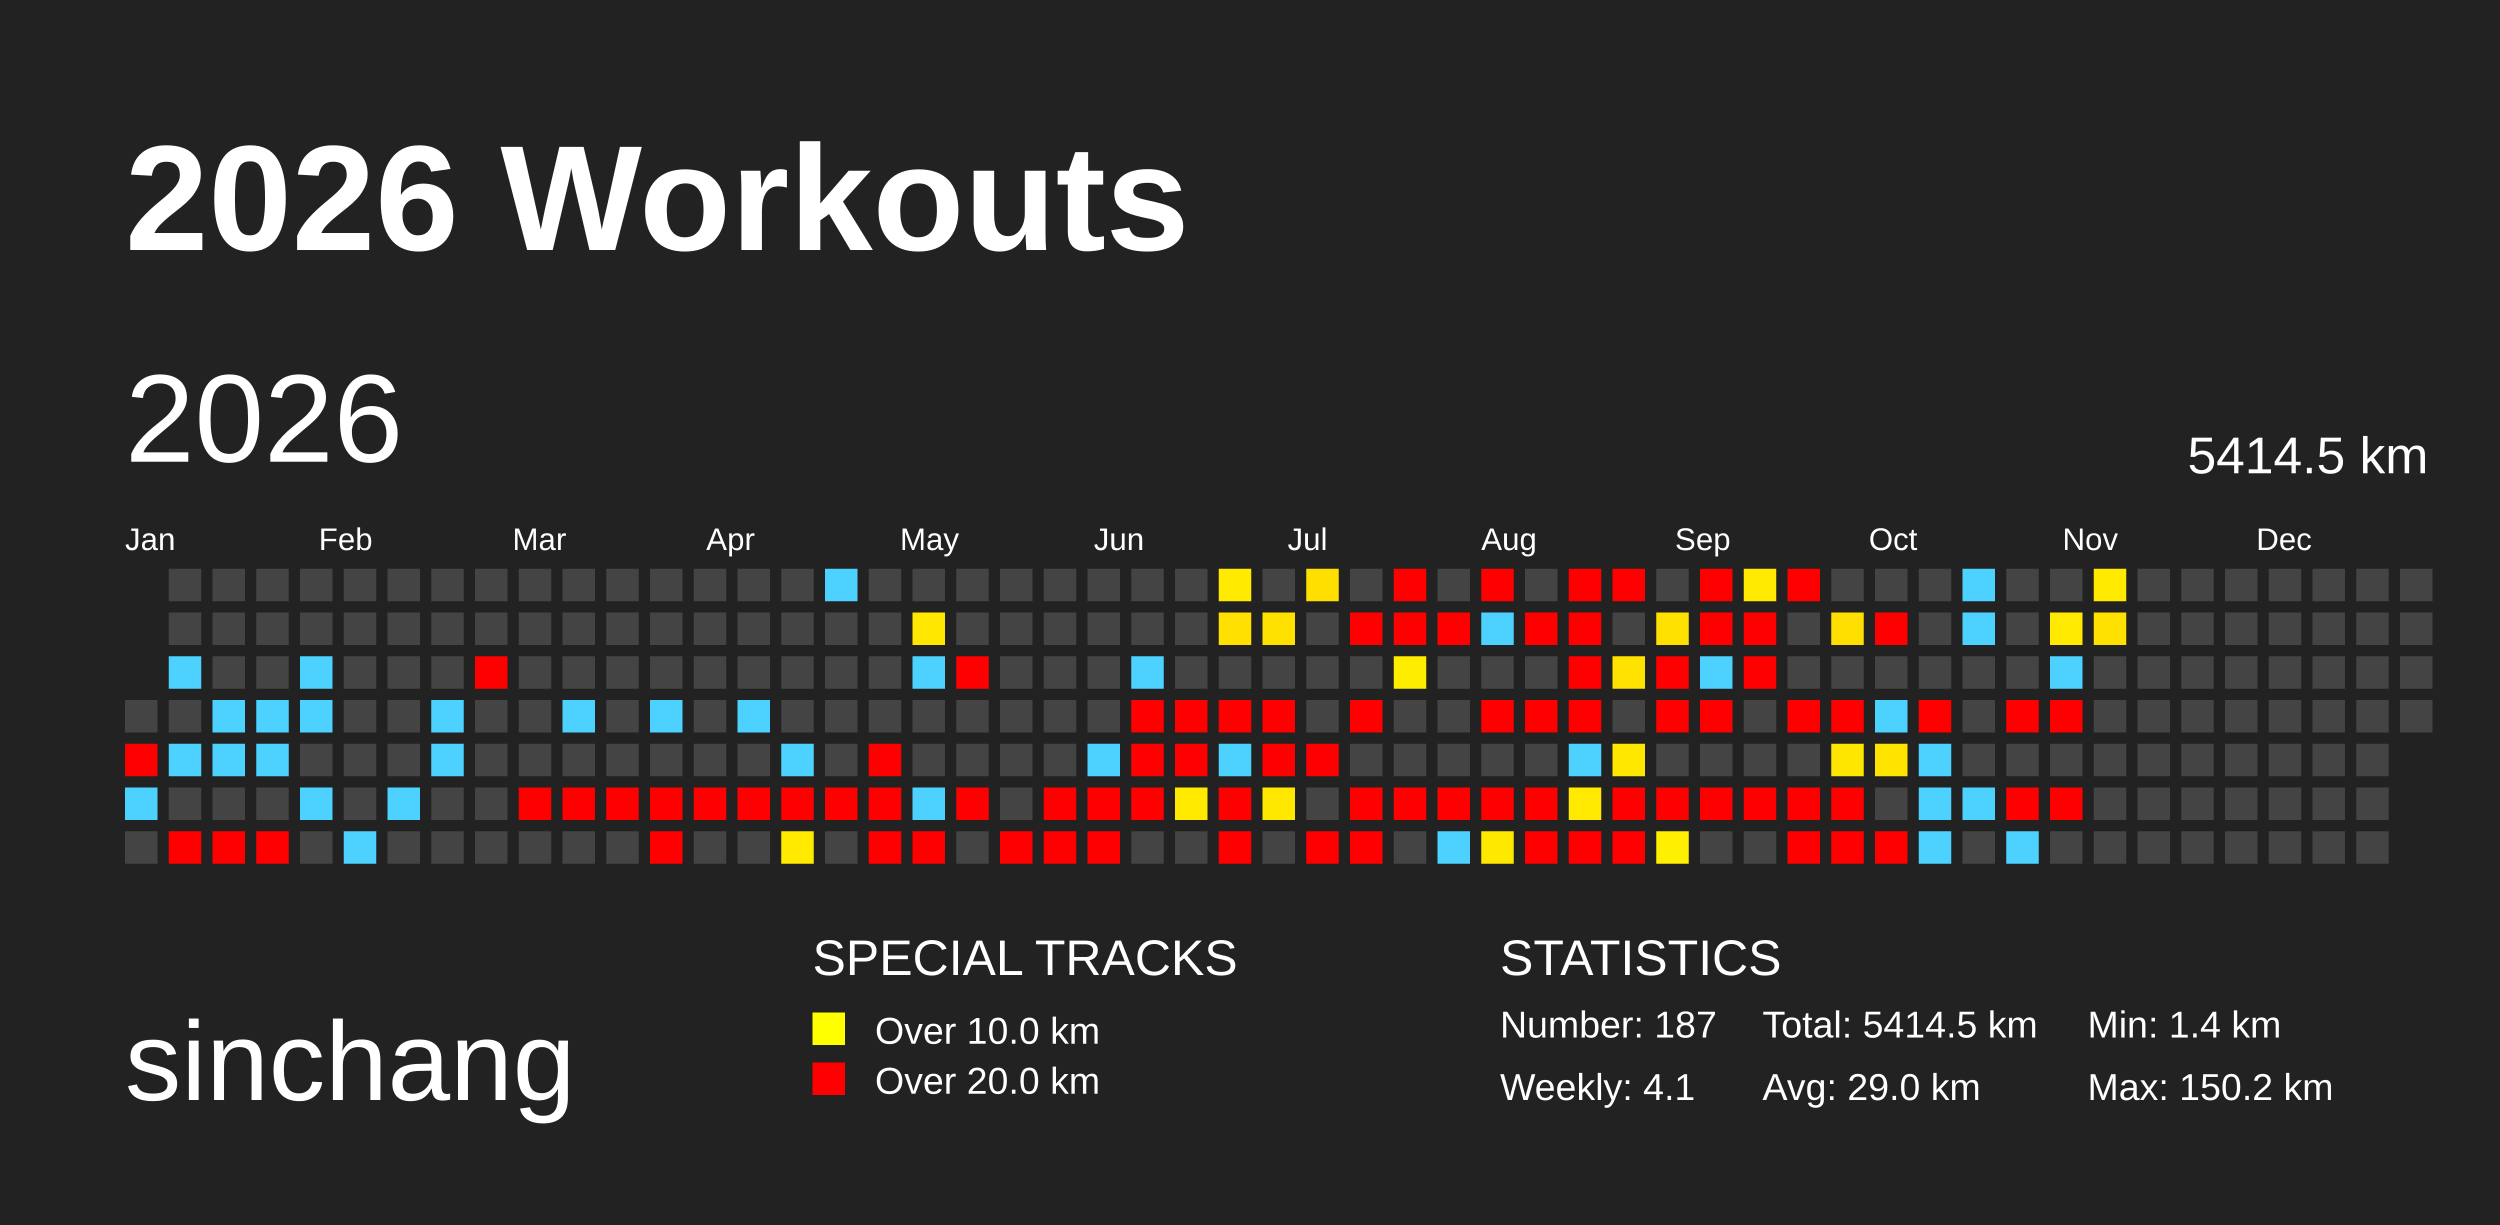
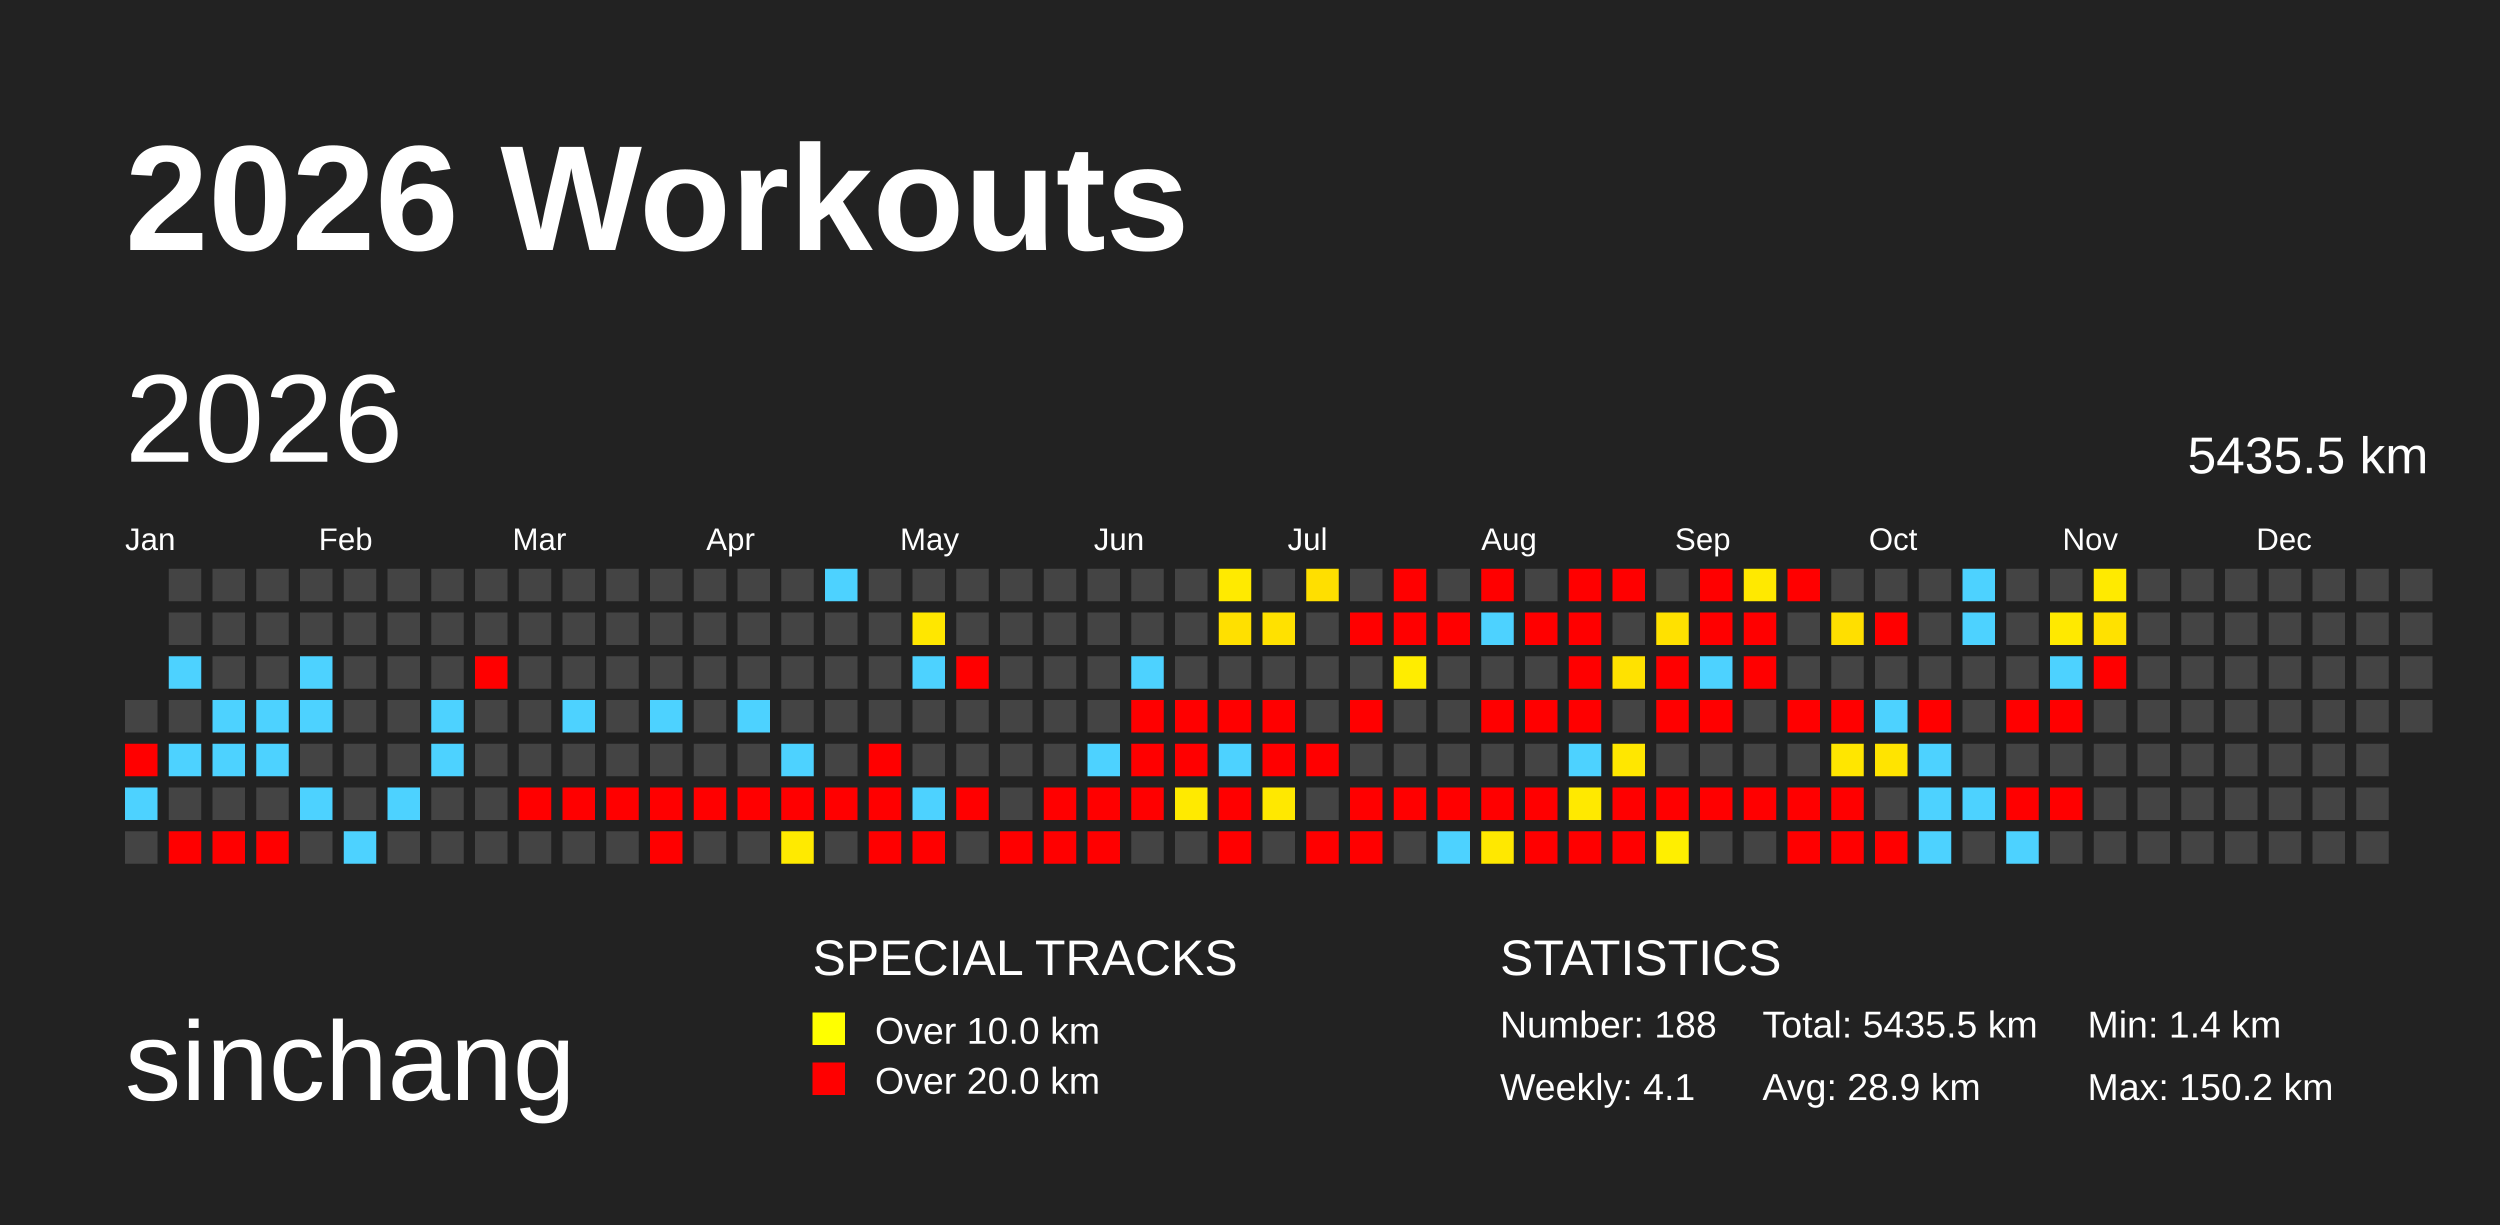
<svg xmlns="http://www.w3.org/2000/svg" baseProfile="full" height="98mm" version="1.1" viewBox="0,0,200,98" width="200mm">
  <defs>
    <pattern height="2" id="indoor-stripe" patternUnits="userSpaceOnUse" width="2">
      <line stroke="white" stroke-opacity="0.45" stroke-width="0.5" x1="0" x2="2" y1="2" y2="0" />
    </pattern>
  </defs>
  <rect fill="#222222" height="98" width="200" x="0" y="0" />
  <text fill="#FFFFFF" style="font-size:12px; font-family:Arial; font-weight:bold;" x="10" y="20">2026 Workouts</text>
  <text fill="#FFFFFF" style="font-size:9px; font-family:Arial" x="10" y="88">sinchang</text>
  <text fill="#FFFFFF" style="font-size:4px; font-family:Arial" x="65" y="78">SPECIAL TRACKS</text>
  <rect fill="yellow" height="2.6" width="2.6" x="65" y="81" />
  <text fill="#FFFFFF" style="font-size:3px; font-family:Arial" x="70" y="83.5">Over 10.0 km</text>
  <rect fill="red" height="2.6" width="2.6" x="65" y="85" />
  <text fill="#FFFFFF" style="font-size:3px; font-family:Arial" x="70" y="87.5">Over 20.0 km</text>
  <text fill="#FFFFFF" style="font-size:4px; font-family:Arial" x="120" y="78">STATISTICS</text>
-   <text fill="#FFFFFF" style="font-size:3px; font-family:Arial" x="120" y="83">Number: 187</text>
+   <text fill="#FFFFFF" style="font-size:3px; font-family:Arial" x="120" y="83">Number: 188</text>
  <text fill="#FFFFFF" style="font-size:3px; font-family:Arial" x="120" y="88">Weekly: 4.1</text>
-   <text fill="#FFFFFF" style="font-size:3px; font-family:Arial" x="141" y="83">Total: 5414.5 km</text>
-   <text fill="#FFFFFF" style="font-size:3px; font-family:Arial" x="141" y="88">Avg: 29.0 km</text>
+   <text fill="#FFFFFF" style="font-size:3px; font-family:Arial" x="141" y="83">Total: 5435.5 km</text>
+   <text fill="#FFFFFF" style="font-size:3px; font-family:Arial" x="141" y="88">Avg: 28.9 km</text>
  <text fill="#FFFFFF" style="font-size:3px; font-family:Arial" x="167" y="83">Min: 1.4 km</text>
  <text fill="#FFFFFF" style="font-size:3px; font-family:Arial" x="167" y="88">Max: 150.2 km</text>
  <text dominant-baseline="hanging" fill="#FFFFFF" style="font-size:10.0px; font-family:Arial;" x="10" y="30">2026</text>
-   <text dominant-baseline="hanging" fill="#FFFFFF" style="font-size:4.125px; font-family:Arial;" x="175" y="35">5414.5 km</text>
+   <text dominant-baseline="hanging" fill="#FFFFFF" style="font-size:4.125px; font-family:Arial;" x="175" y="35">5435.5 km</text>
  <text fill="#FFFFFF" style="font-size:2.5px; font-family:Arial" x="10.0" y="44">Jan</text>
  <text fill="#FFFFFF" style="font-size:2.5px; font-family:Arial" x="25.5" y="44">Feb</text>
  <text fill="#FFFFFF" style="font-size:2.5px; font-family:Arial" x="41.0" y="44">Mar</text>
  <text fill="#FFFFFF" style="font-size:2.5px; font-family:Arial" x="56.5" y="44">Apr</text>
  <text fill="#FFFFFF" style="font-size:2.5px; font-family:Arial" x="72.0" y="44">May</text>
  <text fill="#FFFFFF" style="font-size:2.5px; font-family:Arial" x="87.5" y="44">Jun</text>
  <text fill="#FFFFFF" style="font-size:2.5px; font-family:Arial" x="103.0" y="44">Jul</text>
  <text fill="#FFFFFF" style="font-size:2.5px; font-family:Arial" x="118.5" y="44">Aug</text>
  <text fill="#FFFFFF" style="font-size:2.5px; font-family:Arial" x="134.0" y="44">Sep</text>
  <text fill="#FFFFFF" style="font-size:2.5px; font-family:Arial" x="149.5" y="44">Oct</text>
  <text fill="#FFFFFF" style="font-size:2.5px; font-family:Arial" x="165.0" y="44">Nov</text>
  <text fill="#FFFFFF" style="font-size:2.5px; font-family:Arial" x="180.5" y="44">Dec</text>
  <rect fill="#444444" height="2.6" width="2.6" x="10.0" y="56.0" />
  <rect fill="red" height="2.6" width="2.6" x="10.0" y="59.5" />
  <rect fill="#4dd2ff" height="2.6" width="2.6" x="10.0" y="63.0" />
  <rect fill="#444444" height="2.6" width="2.6" x="10.0" y="66.5" />
  <rect fill="#444444" height="2.6" width="2.6" x="13.5" y="45.5" />
  <rect fill="#444444" height="2.6" width="2.6" x="13.5" y="49.0" />
  <rect fill="#4dd2ff" height="2.6" width="2.6" x="13.5" y="52.5" />
  <rect fill="#444444" height="2.6" width="2.6" x="13.5" y="56.0" />
  <rect fill="#4dd2ff" height="2.6" width="2.6" x="13.5" y="59.5" />
  <rect fill="#444444" height="2.6" width="2.6" x="13.5" y="63.0" />
  <rect fill="red" height="2.6" width="2.6" x="13.5" y="66.5" />
  <rect fill="#444444" height="2.6" width="2.6" x="17.0" y="45.5" />
  <rect fill="#444444" height="2.6" width="2.6" x="17.0" y="49.0" />
  <rect fill="#444444" height="2.6" width="2.6" x="17.0" y="52.5" />
  <rect fill="#4dd2ff" height="2.6" width="2.6" x="17.0" y="56.0" />
  <rect fill="#4dd2ff" height="2.6" width="2.6" x="17.0" y="59.5" />
  <rect fill="#444444" height="2.6" width="2.6" x="17.0" y="63.0" />
  <rect fill="red" height="2.6" width="2.6" x="17.0" y="66.5" />
  <rect fill="#444444" height="2.6" width="2.6" x="20.5" y="45.5" />
  <rect fill="#444444" height="2.6" width="2.6" x="20.5" y="49.0" />
  <rect fill="#444444" height="2.6" width="2.6" x="20.5" y="52.5" />
  <rect fill="#4dd2ff" height="2.6" width="2.6" x="20.5" y="56.0" />
  <rect fill="#4dd2ff" height="2.6" width="2.6" x="20.5" y="59.5" />
  <rect fill="#444444" height="2.6" width="2.6" x="20.5" y="63.0" />
  <rect fill="red" height="2.6" width="2.6" x="20.5" y="66.5" />
  <rect fill="#444444" height="2.6" width="2.6" x="24.0" y="45.5" />
  <rect fill="#444444" height="2.6" width="2.6" x="24.0" y="49.0" />
  <rect fill="#4dd2ff" height="2.6" width="2.6" x="24.0" y="52.5" />
  <rect fill="#4dd2ff" height="2.6" width="2.6" x="24.0" y="56.0" />
  <rect fill="#444444" height="2.6" width="2.6" x="24.0" y="59.5" />
  <rect fill="#4dd2ff" height="2.6" width="2.6" x="24.0" y="63.0" />
  <rect fill="#444444" height="2.6" width="2.6" x="24.0" y="66.5" />
  <rect fill="#444444" height="2.6" width="2.6" x="27.5" y="45.5" />
  <rect fill="#444444" height="2.6" width="2.6" x="27.5" y="49.0" />
  <rect fill="#444444" height="2.6" width="2.6" x="27.5" y="52.5" />
  <rect fill="#444444" height="2.6" width="2.6" x="27.5" y="56.0" />
  <rect fill="#444444" height="2.6" width="2.6" x="27.5" y="59.5" />
  <rect fill="#444444" height="2.6" width="2.6" x="27.5" y="63.0" />
  <rect fill="#4dd2ff" height="2.6" width="2.6" x="27.5" y="66.5" />
  <rect fill="#444444" height="2.6" width="2.6" x="31.0" y="45.5" />
  <rect fill="#444444" height="2.6" width="2.6" x="31.0" y="49.0" />
  <rect fill="#444444" height="2.6" width="2.6" x="31.0" y="52.5" />
  <rect fill="#444444" height="2.6" width="2.6" x="31.0" y="56.0" />
  <rect fill="#444444" height="2.6" width="2.6" x="31.0" y="59.5" />
  <rect fill="#4dd2ff" height="2.6" width="2.6" x="31.0" y="63.0" />
  <rect fill="#444444" height="2.6" width="2.6" x="31.0" y="66.5" />
  <rect fill="#444444" height="2.6" width="2.6" x="34.5" y="45.5" />
  <rect fill="#444444" height="2.6" width="2.6" x="34.5" y="49.0" />
  <rect fill="#444444" height="2.6" width="2.6" x="34.5" y="52.5" />
  <rect fill="#4dd2ff" height="2.6" width="2.6" x="34.5" y="56.0" />
  <rect fill="#4dd2ff" height="2.6" width="2.6" x="34.5" y="59.5" />
  <rect fill="#444444" height="2.6" width="2.6" x="34.5" y="63.0" />
  <rect fill="#444444" height="2.6" width="2.6" x="34.5" y="66.5" />
  <rect fill="#444444" height="2.6" width="2.6" x="38.0" y="45.5" />
  <rect fill="#444444" height="2.6" width="2.6" x="38.0" y="49.0" />
  <rect fill="red" height="2.6" width="2.6" x="38.0" y="52.5" />
  <rect fill="#444444" height="2.6" width="2.6" x="38.0" y="56.0" />
  <rect fill="#444444" height="2.6" width="2.6" x="38.0" y="59.5" />
  <rect fill="#444444" height="2.6" width="2.6" x="38.0" y="63.0" />
  <rect fill="#444444" height="2.6" width="2.6" x="38.0" y="66.5" />
  <rect fill="#444444" height="2.6" width="2.6" x="41.5" y="45.5" />
  <rect fill="#444444" height="2.6" width="2.6" x="41.5" y="49.0" />
  <rect fill="#444444" height="2.6" width="2.6" x="41.5" y="52.5" />
  <rect fill="#444444" height="2.6" width="2.6" x="41.5" y="56.0" />
  <rect fill="#444444" height="2.6" width="2.6" x="41.5" y="59.5" />
  <rect fill="red" height="2.6" width="2.6" x="41.5" y="63.0" />
  <rect fill="#444444" height="2.6" width="2.6" x="41.5" y="66.5" />
  <rect fill="#444444" height="2.6" width="2.6" x="45.0" y="45.5" />
  <rect fill="#444444" height="2.6" width="2.6" x="45.0" y="49.0" />
  <rect fill="#444444" height="2.6" width="2.6" x="45.0" y="52.5" />
  <rect fill="#4dd2ff" height="2.6" width="2.6" x="45.0" y="56.0" />
  <rect fill="#444444" height="2.6" width="2.6" x="45.0" y="59.5" />
  <rect fill="red" height="2.6" width="2.6" x="45.0" y="63.0" />
  <rect fill="#444444" height="2.6" width="2.6" x="45.0" y="66.5" />
  <rect fill="#444444" height="2.6" width="2.6" x="48.5" y="45.5" />
  <rect fill="#444444" height="2.6" width="2.6" x="48.5" y="49.0" />
  <rect fill="#444444" height="2.6" width="2.6" x="48.5" y="52.5" />
  <rect fill="#444444" height="2.6" width="2.6" x="48.5" y="56.0" />
  <rect fill="#444444" height="2.6" width="2.6" x="48.5" y="59.5" />
  <rect fill="red" height="2.6" width="2.6" x="48.5" y="63.0" />
  <rect fill="#444444" height="2.6" width="2.6" x="48.5" y="66.5" />
  <rect fill="#444444" height="2.6" width="2.6" x="52.0" y="45.5" />
  <rect fill="#444444" height="2.6" width="2.6" x="52.0" y="49.0" />
  <rect fill="#444444" height="2.6" width="2.6" x="52.0" y="52.5" />
  <rect fill="#4dd2ff" height="2.6" width="2.6" x="52.0" y="56.0" />
  <rect fill="#444444" height="2.6" width="2.6" x="52.0" y="59.5" />
  <rect fill="red" height="2.6" width="2.6" x="52.0" y="63.0" />
  <rect fill="red" height="2.6" width="2.6" x="52.0" y="66.5" />
  <rect fill="#444444" height="2.6" width="2.6" x="55.5" y="45.5" />
  <rect fill="#444444" height="2.6" width="2.6" x="55.5" y="49.0" />
  <rect fill="#444444" height="2.6" width="2.6" x="55.5" y="52.5" />
  <rect fill="#444444" height="2.6" width="2.6" x="55.5" y="56.0" />
  <rect fill="#444444" height="2.6" width="2.6" x="55.5" y="59.5" />
  <rect fill="red" height="2.6" width="2.6" x="55.5" y="63.0" />
  <rect fill="#444444" height="2.6" width="2.6" x="55.5" y="66.5" />
  <rect fill="#444444" height="2.6" width="2.6" x="59.0" y="45.5" />
  <rect fill="#444444" height="2.6" width="2.6" x="59.0" y="49.0" />
  <rect fill="#444444" height="2.6" width="2.6" x="59.0" y="52.5" />
  <rect fill="#4dd2ff" height="2.6" width="2.6" x="59.0" y="56.0" />
  <rect fill="#444444" height="2.6" width="2.6" x="59.0" y="59.5" />
  <rect fill="red" height="2.6" width="2.6" x="59.0" y="63.0" />
  <rect fill="#444444" height="2.6" width="2.6" x="59.0" y="66.5" />
  <rect fill="#444444" height="2.6" width="2.6" x="62.5" y="45.5" />
  <rect fill="#444444" height="2.6" width="2.6" x="62.5" y="49.0" />
  <rect fill="#444444" height="2.6" width="2.6" x="62.5" y="52.5" />
  <rect fill="#444444" height="2.6" width="2.6" x="62.5" y="56.0" />
  <rect fill="#4dd2ff" height="2.6" width="2.6" x="62.5" y="59.5" />
  <rect fill="red" height="2.6" width="2.6" x="62.5" y="63.0" />
  <rect fill="#ffea00" height="2.6" width="2.6" x="62.5" y="66.5" />
  <rect fill="#4dd2ff" height="2.6" width="2.6" x="66.0" y="45.5" />
  <rect fill="#444444" height="2.6" width="2.6" x="66.0" y="49.0" />
  <rect fill="#444444" height="2.6" width="2.6" x="66.0" y="52.5" />
  <rect fill="#444444" height="2.6" width="2.6" x="66.0" y="56.0" />
  <rect fill="#444444" height="2.6" width="2.6" x="66.0" y="59.5" />
  <rect fill="red" height="2.6" width="2.6" x="66.0" y="63.0" />
  <rect fill="#444444" height="2.6" width="2.6" x="66.0" y="66.5" />
  <rect fill="#444444" height="2.6" width="2.6" x="69.5" y="45.5" />
  <rect fill="#444444" height="2.6" width="2.6" x="69.5" y="49.0" />
  <rect fill="#444444" height="2.6" width="2.6" x="69.5" y="52.5" />
  <rect fill="#444444" height="2.6" width="2.6" x="69.5" y="56.0" />
  <rect fill="red" height="2.6" width="2.6" x="69.5" y="59.5" />
  <rect fill="red" height="2.6" width="2.6" x="69.5" y="63.0" />
  <rect fill="red" height="2.6" width="2.6" x="69.5" y="66.5" />
  <rect fill="#444444" height="2.6" width="2.6" x="73.0" y="45.5" />
  <rect fill="#ffe700" height="2.6" width="2.6" x="73.0" y="49.0" />
  <rect fill="#4dd2ff" height="2.6" width="2.6" x="73.0" y="52.5" />
  <rect fill="#444444" height="2.6" width="2.6" x="73.0" y="56.0" />
  <rect fill="#444444" height="2.6" width="2.6" x="73.0" y="59.5" />
  <rect fill="#4dd2ff" height="2.6" width="2.6" x="73.0" y="63.0" />
  <rect fill="red" height="2.6" width="2.6" x="73.0" y="66.5" />
  <rect fill="#444444" height="2.6" width="2.6" x="76.5" y="45.5" />
  <rect fill="#444444" height="2.6" width="2.6" x="76.5" y="49.0" />
  <rect fill="red" height="2.6" width="2.6" x="76.5" y="52.5" />
  <rect fill="#444444" height="2.6" width="2.6" x="76.5" y="56.0" />
  <rect fill="#444444" height="2.6" width="2.6" x="76.5" y="59.5" />
  <rect fill="red" height="2.6" width="2.6" x="76.5" y="63.0" />
  <rect fill="#444444" height="2.6" width="2.6" x="76.5" y="66.5" />
  <rect fill="#444444" height="2.6" width="2.6" x="80.0" y="45.5" />
  <rect fill="#444444" height="2.6" width="2.6" x="80.0" y="49.0" />
  <rect fill="#444444" height="2.6" width="2.6" x="80.0" y="52.5" />
  <rect fill="#444444" height="2.6" width="2.6" x="80.0" y="56.0" />
  <rect fill="#444444" height="2.6" width="2.6" x="80.0" y="59.5" />
  <rect fill="#444444" height="2.6" width="2.6" x="80.0" y="63.0" />
  <rect fill="red" height="2.6" width="2.6" x="80.0" y="66.5" />
  <rect fill="#444444" height="2.6" width="2.6" x="83.5" y="45.5" />
  <rect fill="#444444" height="2.6" width="2.6" x="83.5" y="49.0" />
  <rect fill="#444444" height="2.6" width="2.6" x="83.5" y="52.5" />
  <rect fill="#444444" height="2.6" width="2.6" x="83.5" y="56.0" />
  <rect fill="#444444" height="2.6" width="2.6" x="83.5" y="59.5" />
  <rect fill="red" height="2.6" width="2.6" x="83.5" y="63.0" />
  <rect fill="red" height="2.6" width="2.6" x="83.5" y="66.5" />
  <rect fill="#444444" height="2.6" width="2.6" x="87.0" y="45.5" />
  <rect fill="#444444" height="2.6" width="2.6" x="87.0" y="49.0" />
  <rect fill="#444444" height="2.6" width="2.6" x="87.0" y="52.5" />
  <rect fill="#444444" height="2.6" width="2.6" x="87.0" y="56.0" />
  <rect fill="#4dd2ff" height="2.6" width="2.6" x="87.0" y="59.5" />
  <rect fill="red" height="2.6" width="2.6" x="87.0" y="63.0" />
  <rect fill="red" height="2.6" width="2.6" x="87.0" y="66.5" />
  <rect fill="#444444" height="2.6" width="2.6" x="90.5" y="45.5" />
  <rect fill="#444444" height="2.6" width="2.6" x="90.5" y="49.0" />
  <rect fill="#4dd2ff" height="2.6" width="2.6" x="90.5" y="52.5" />
  <rect fill="red" height="2.6" width="2.6" x="90.5" y="56.0" />
  <rect fill="red" height="2.6" width="2.6" x="90.5" y="59.5" />
  <rect fill="red" height="2.6" width="2.6" x="90.5" y="63.0" />
  <rect fill="#444444" height="2.6" width="2.6" x="90.5" y="66.5" />
  <rect fill="#444444" height="2.6" width="2.6" x="94.0" y="45.5" />
  <rect fill="#444444" height="2.6" width="2.6" x="94.0" y="49.0" />
  <rect fill="#444444" height="2.6" width="2.6" x="94.0" y="52.5" />
  <rect fill="red" height="2.6" width="2.6" x="94.0" y="56.0" />
  <rect fill="red" height="2.6" width="2.6" x="94.0" y="59.5" />
  <rect fill="#ffea00" height="2.6" width="2.6" x="94.0" y="63.0" />
  <rect fill="#444444" height="2.6" width="2.6" x="94.0" y="66.5" />
  <rect fill="#ffea00" height="2.6" width="2.6" x="97.5" y="45.5" />
  <rect fill="#ffe000" height="2.6" width="2.6" x="97.5" y="49.0" />
  <rect fill="#444444" height="2.6" width="2.6" x="97.5" y="52.5" />
  <rect fill="red" height="2.6" width="2.6" x="97.5" y="56.0" />
  <rect fill="#4dd2ff" height="2.6" width="2.6" x="97.5" y="59.5" />
  <rect fill="red" height="2.6" width="2.6" x="97.5" y="63.0" />
  <rect fill="red" height="2.6" width="2.6" x="97.5" y="66.5" />
  <rect fill="#444444" height="2.6" width="2.6" x="101.0" y="45.5" />
  <rect fill="#ffe100" height="2.6" width="2.6" x="101.0" y="49.0" />
  <rect fill="#444444" height="2.6" width="2.6" x="101.0" y="52.5" />
  <rect fill="red" height="2.6" width="2.6" x="101.0" y="56.0" />
  <rect fill="red" height="2.6" width="2.6" x="101.0" y="59.5" />
  <rect fill="#ffe800" height="2.6" width="2.6" x="101.0" y="63.0" />
  <rect fill="#444444" height="2.6" width="2.6" x="101.0" y="66.5" />
  <rect fill="#ffdf00" height="2.6" width="2.6" x="104.5" y="45.5" />
  <rect fill="#444444" height="2.6" width="2.6" x="104.5" y="49.0" />
  <rect fill="#444444" height="2.6" width="2.6" x="104.5" y="52.5" />
  <rect fill="#444444" height="2.6" width="2.6" x="104.5" y="56.0" />
  <rect fill="red" height="2.6" width="2.6" x="104.5" y="59.5" />
  <rect fill="#444444" height="2.6" width="2.6" x="104.5" y="63.0" />
  <rect fill="red" height="2.6" width="2.6" x="104.5" y="66.5" />
  <rect fill="#444444" height="2.6" width="2.6" x="108.0" y="45.5" />
  <rect fill="red" height="2.6" width="2.6" x="108.0" y="49.0" />
  <rect fill="#444444" height="2.6" width="2.6" x="108.0" y="52.5" />
  <rect fill="red" height="2.6" width="2.6" x="108.0" y="56.0" />
  <rect fill="#444444" height="2.6" width="2.6" x="108.0" y="59.5" />
  <rect fill="red" height="2.6" width="2.6" x="108.0" y="63.0" />
  <rect fill="red" height="2.6" width="2.6" x="108.0" y="66.5" />
  <rect fill="red" height="2.6" width="2.6" x="111.5" y="45.5" />
  <rect fill="red" height="2.6" width="2.6" x="111.5" y="49.0" />
  <rect fill="#ffed00" height="2.6" width="2.6" x="111.5" y="52.5" />
  <rect fill="#444444" height="2.6" width="2.6" x="111.5" y="56.0" />
  <rect fill="#444444" height="2.6" width="2.6" x="111.5" y="59.5" />
  <rect fill="red" height="2.6" width="2.6" x="111.5" y="63.0" />
  <rect fill="#444444" height="2.6" width="2.6" x="111.5" y="66.5" />
  <rect fill="#444444" height="2.6" width="2.6" x="115.0" y="45.5" />
  <rect fill="red" height="2.6" width="2.6" x="115.0" y="49.0" />
  <rect fill="#444444" height="2.6" width="2.6" x="115.0" y="52.5" />
  <rect fill="#444444" height="2.6" width="2.6" x="115.0" y="56.0" />
  <rect fill="#444444" height="2.6" width="2.6" x="115.0" y="59.5" />
  <rect fill="red" height="2.6" width="2.6" x="115.0" y="63.0" />
  <rect fill="#4dd2ff" height="2.6" width="2.6" x="115.0" y="66.5" />
  <rect fill="red" height="2.6" width="2.6" x="118.5" y="45.5" />
  <rect fill="#4dd2ff" height="2.6" width="2.6" x="118.5" y="49.0" />
  <rect fill="#444444" height="2.6" width="2.6" x="118.5" y="52.5" />
  <rect fill="red" height="2.6" width="2.6" x="118.5" y="56.0" />
  <rect fill="#444444" height="2.6" width="2.6" x="118.5" y="59.5" />
  <rect fill="red" height="2.6" width="2.6" x="118.5" y="63.0" />
  <rect fill="#ffe800" height="2.6" width="2.6" x="118.5" y="66.5" />
  <rect fill="#444444" height="2.6" width="2.6" x="122.0" y="45.5" />
  <rect fill="red" height="2.6" width="2.6" x="122.0" y="49.0" />
  <rect fill="#444444" height="2.6" width="2.6" x="122.0" y="52.5" />
  <rect fill="red" height="2.6" width="2.6" x="122.0" y="56.0" />
  <rect fill="#444444" height="2.6" width="2.6" x="122.0" y="59.5" />
  <rect fill="red" height="2.6" width="2.6" x="122.0" y="63.0" />
  <rect fill="red" height="2.6" width="2.6" x="122.0" y="66.5" />
  <rect fill="red" height="2.6" width="2.6" x="125.5" y="45.5" />
  <rect fill="red" height="2.6" width="2.6" x="125.5" y="49.0" />
  <rect fill="red" height="2.6" width="2.6" x="125.5" y="52.5" />
  <rect fill="red" height="2.6" width="2.6" x="125.5" y="56.0" />
  <rect fill="#4dd2ff" height="2.6" width="2.6" x="125.5" y="59.5" />
  <rect fill="#ffe900" height="2.6" width="2.6" x="125.5" y="63.0" />
  <rect fill="red" height="2.6" width="2.6" x="125.5" y="66.5" />
  <rect fill="red" height="2.6" width="2.6" x="129.0" y="45.5" />
  <rect fill="#444444" height="2.6" width="2.6" x="129.0" y="49.0" />
  <rect fill="#ffe200" height="2.6" width="2.6" x="129.0" y="52.5" />
  <rect fill="#444444" height="2.6" width="2.6" x="129.0" y="56.0" />
  <rect fill="#ffe700" height="2.6" width="2.6" x="129.0" y="59.5" />
  <rect fill="red" height="2.6" width="2.6" x="129.0" y="63.0" />
  <rect fill="red" height="2.6" width="2.6" x="129.0" y="66.5" />
  <rect fill="#444444" height="2.6" width="2.6" x="132.5" y="45.5" />
  <rect fill="#ffe100" height="2.6" width="2.6" x="132.5" y="49.0" />
  <rect fill="red" height="2.6" width="2.6" x="132.5" y="52.5" />
  <rect fill="red" height="2.6" width="2.6" x="132.5" y="56.0" />
  <rect fill="#444444" height="2.6" width="2.6" x="132.5" y="59.5" />
  <rect fill="red" height="2.6" width="2.6" x="132.5" y="63.0" />
  <rect fill="#ffef00" height="2.6" width="2.6" x="132.5" y="66.5" />
  <rect fill="red" height="2.6" width="2.6" x="136.0" y="45.5" />
  <rect fill="red" height="2.6" width="2.6" x="136.0" y="49.0" />
  <rect fill="#4dd2ff" height="2.6" width="2.6" x="136.0" y="52.5" />
  <rect fill="red" height="2.6" width="2.6" x="136.0" y="56.0" />
  <rect fill="#444444" height="2.6" width="2.6" x="136.0" y="59.5" />
  <rect fill="red" height="2.6" width="2.6" x="136.0" y="63.0" />
  <rect fill="#444444" height="2.6" width="2.6" x="136.0" y="66.5" />
  <rect fill="#ffe900" height="2.6" width="2.6" x="139.5" y="45.5" />
  <rect fill="red" height="2.6" width="2.6" x="139.5" y="49.0" />
  <rect fill="red" height="2.6" width="2.6" x="139.5" y="52.5" />
  <rect fill="#444444" height="2.6" width="2.6" x="139.5" y="56.0" />
  <rect fill="#444444" height="2.6" width="2.6" x="139.5" y="59.5" />
  <rect fill="red" height="2.6" width="2.6" x="139.5" y="63.0" />
  <rect fill="#444444" height="2.6" width="2.6" x="139.5" y="66.5" />
  <rect fill="red" height="2.6" width="2.6" x="143.0" y="45.5" />
  <rect fill="#444444" height="2.6" width="2.6" x="143.0" y="49.0" />
  <rect fill="#444444" height="2.6" width="2.6" x="143.0" y="52.5" />
  <rect fill="red" height="2.6" width="2.6" x="143.0" y="56.0" />
  <rect fill="#444444" height="2.6" width="2.6" x="143.0" y="59.5" />
  <rect fill="red" height="2.6" width="2.6" x="143.0" y="63.0" />
  <rect fill="red" height="2.6" width="2.6" x="143.0" y="66.5" />
  <rect fill="#444444" height="2.6" width="2.6" x="146.5" y="45.5" />
  <rect fill="#ffdf00" height="2.6" width="2.6" x="146.5" y="49.0" />
  <rect fill="#444444" height="2.6" width="2.6" x="146.5" y="52.5" />
  <rect fill="red" height="2.6" width="2.6" x="146.5" y="56.0" />
  <rect fill="#ffe600" height="2.6" width="2.6" x="146.5" y="59.5" />
  <rect fill="red" height="2.6" width="2.6" x="146.5" y="63.0" />
  <rect fill="red" height="2.6" width="2.6" x="146.5" y="66.5" />
  <rect fill="#444444" height="2.6" width="2.6" x="150.0" y="45.5" />
  <rect fill="red" height="2.6" width="2.6" x="150.0" y="49.0" />
  <rect fill="#444444" height="2.6" width="2.6" x="150.0" y="52.5" />
  <rect fill="#4dd2ff" height="2.6" width="2.6" x="150.0" y="56.0" />
  <rect fill="#ffe400" height="2.6" width="2.6" x="150.0" y="59.5" />
  <rect fill="#444444" height="2.6" width="2.6" x="150.0" y="63.0" />
  <rect fill="red" height="2.6" width="2.6" x="150.0" y="66.5" />
  <rect fill="#444444" height="2.6" width="2.6" x="153.5" y="45.5" />
  <rect fill="#444444" height="2.6" width="2.6" x="153.5" y="49.0" />
  <rect fill="#444444" height="2.6" width="2.6" x="153.5" y="52.5" />
  <rect fill="red" height="2.6" width="2.6" x="153.5" y="56.0" />
  <rect fill="#4dd2ff" height="2.6" width="2.6" x="153.5" y="59.5" />
  <rect fill="#4dd2ff" height="2.6" width="2.6" x="153.5" y="63.0" />
  <rect fill="#4dd2ff" height="2.6" width="2.6" x="153.5" y="66.5" />
  <rect fill="#4dd2ff" height="2.6" width="2.6" x="157.0" y="45.5" />
  <rect fill="#4dd2ff" height="2.6" width="2.6" x="157.0" y="49.0" />
  <rect fill="#444444" height="2.6" width="2.6" x="157.0" y="52.5" />
  <rect fill="#444444" height="2.6" width="2.6" x="157.0" y="56.0" />
  <rect fill="#444444" height="2.6" width="2.6" x="157.0" y="59.5" />
  <rect fill="#4dd2ff" height="2.6" width="2.6" x="157.0" y="63.0" />
  <rect fill="#444444" height="2.6" width="2.6" x="157.0" y="66.5" />
  <rect fill="#444444" height="2.6" width="2.6" x="160.5" y="45.5" />
  <rect fill="#444444" height="2.6" width="2.6" x="160.5" y="49.0" />
  <rect fill="#444444" height="2.6" width="2.6" x="160.5" y="52.5" />
  <rect fill="red" height="2.6" width="2.6" x="160.5" y="56.0" />
  <rect fill="#444444" height="2.6" width="2.6" x="160.5" y="59.5" />
  <rect fill="red" height="2.6" width="2.6" x="160.5" y="63.0" />
  <rect fill="#4dd2ff" height="2.6" width="2.6" x="160.5" y="66.5" />
  <rect fill="#444444" height="2.6" width="2.6" x="164.0" y="45.5" />
  <rect fill="#ffe900" height="2.6" width="2.6" x="164.0" y="49.0" />
  <rect fill="#4dd2ff" height="2.6" width="2.6" x="164.0" y="52.5" />
  <rect fill="red" height="2.6" width="2.6" x="164.0" y="56.0" />
  <rect fill="#444444" height="2.6" width="2.6" x="164.0" y="59.5" />
  <rect fill="red" height="2.6" width="2.6" x="164.0" y="63.0" />
  <rect fill="#444444" height="2.6" width="2.6" x="164.0" y="66.5" />
  <rect fill="#ffea00" height="2.6" width="2.6" x="167.5" y="45.5" />
  <rect fill="#ffe100" height="2.6" width="2.6" x="167.5" y="49.0" />
-   <rect fill="#444444" height="2.6" width="2.6" x="167.5" y="52.5" />
+   <rect fill="red" height="2.6" width="2.6" x="167.5" y="52.5" />
  <rect fill="#444444" height="2.6" width="2.6" x="167.5" y="56.0" />
  <rect fill="#444444" height="2.6" width="2.6" x="167.5" y="59.5" />
  <rect fill="#444444" height="2.6" width="2.6" x="167.5" y="63.0" />
  <rect fill="#444444" height="2.6" width="2.6" x="167.5" y="66.5" />
  <rect fill="#444444" height="2.6" width="2.6" x="171.0" y="45.5" />
  <rect fill="#444444" height="2.6" width="2.6" x="171.0" y="49.0" />
  <rect fill="#444444" height="2.6" width="2.6" x="171.0" y="52.5" />
  <rect fill="#444444" height="2.6" width="2.6" x="171.0" y="56.0" />
  <rect fill="#444444" height="2.6" width="2.6" x="171.0" y="59.5" />
  <rect fill="#444444" height="2.6" width="2.6" x="171.0" y="63.0" />
  <rect fill="#444444" height="2.6" width="2.6" x="171.0" y="66.5" />
  <rect fill="#444444" height="2.6" width="2.6" x="174.5" y="45.5" />
  <rect fill="#444444" height="2.6" width="2.6" x="174.5" y="49.0" />
  <rect fill="#444444" height="2.6" width="2.6" x="174.5" y="52.5" />
  <rect fill="#444444" height="2.6" width="2.6" x="174.5" y="56.0" />
  <rect fill="#444444" height="2.6" width="2.6" x="174.5" y="59.5" />
  <rect fill="#444444" height="2.6" width="2.6" x="174.5" y="63.0" />
  <rect fill="#444444" height="2.6" width="2.6" x="174.5" y="66.5" />
  <rect fill="#444444" height="2.6" width="2.6" x="178.0" y="45.5" />
  <rect fill="#444444" height="2.6" width="2.6" x="178.0" y="49.0" />
  <rect fill="#444444" height="2.6" width="2.6" x="178.0" y="52.5" />
  <rect fill="#444444" height="2.6" width="2.6" x="178.0" y="56.0" />
  <rect fill="#444444" height="2.6" width="2.6" x="178.0" y="59.5" />
  <rect fill="#444444" height="2.6" width="2.6" x="178.0" y="63.0" />
  <rect fill="#444444" height="2.6" width="2.6" x="178.0" y="66.5" />
  <rect fill="#444444" height="2.6" width="2.6" x="181.5" y="45.5" />
  <rect fill="#444444" height="2.6" width="2.6" x="181.5" y="49.0" />
  <rect fill="#444444" height="2.6" width="2.6" x="181.5" y="52.5" />
  <rect fill="#444444" height="2.6" width="2.6" x="181.5" y="56.0" />
  <rect fill="#444444" height="2.6" width="2.6" x="181.5" y="59.5" />
  <rect fill="#444444" height="2.6" width="2.6" x="181.5" y="63.0" />
  <rect fill="#444444" height="2.6" width="2.6" x="181.5" y="66.5" />
  <rect fill="#444444" height="2.6" width="2.6" x="185.0" y="45.5" />
  <rect fill="#444444" height="2.6" width="2.6" x="185.0" y="49.0" />
  <rect fill="#444444" height="2.6" width="2.6" x="185.0" y="52.5" />
  <rect fill="#444444" height="2.6" width="2.6" x="185.0" y="56.0" />
  <rect fill="#444444" height="2.6" width="2.6" x="185.0" y="59.5" />
  <rect fill="#444444" height="2.6" width="2.6" x="185.0" y="63.0" />
  <rect fill="#444444" height="2.6" width="2.6" x="185.0" y="66.5" />
  <rect fill="#444444" height="2.6" width="2.6" x="188.5" y="45.5" />
  <rect fill="#444444" height="2.6" width="2.6" x="188.5" y="49.0" />
  <rect fill="#444444" height="2.6" width="2.6" x="188.5" y="52.5" />
  <rect fill="#444444" height="2.6" width="2.6" x="188.5" y="56.0" />
  <rect fill="#444444" height="2.6" width="2.6" x="188.5" y="59.5" />
  <rect fill="#444444" height="2.6" width="2.6" x="188.5" y="63.0" />
  <rect fill="#444444" height="2.6" width="2.6" x="188.5" y="66.5" />
  <rect fill="#444444" height="2.6" width="2.6" x="192.0" y="45.5" />
  <rect fill="#444444" height="2.6" width="2.6" x="192.0" y="49.0" />
  <rect fill="#444444" height="2.6" width="2.6" x="192.0" y="52.5" />
  <rect fill="#444444" height="2.6" width="2.6" x="192.0" y="56.0" />
</svg>
